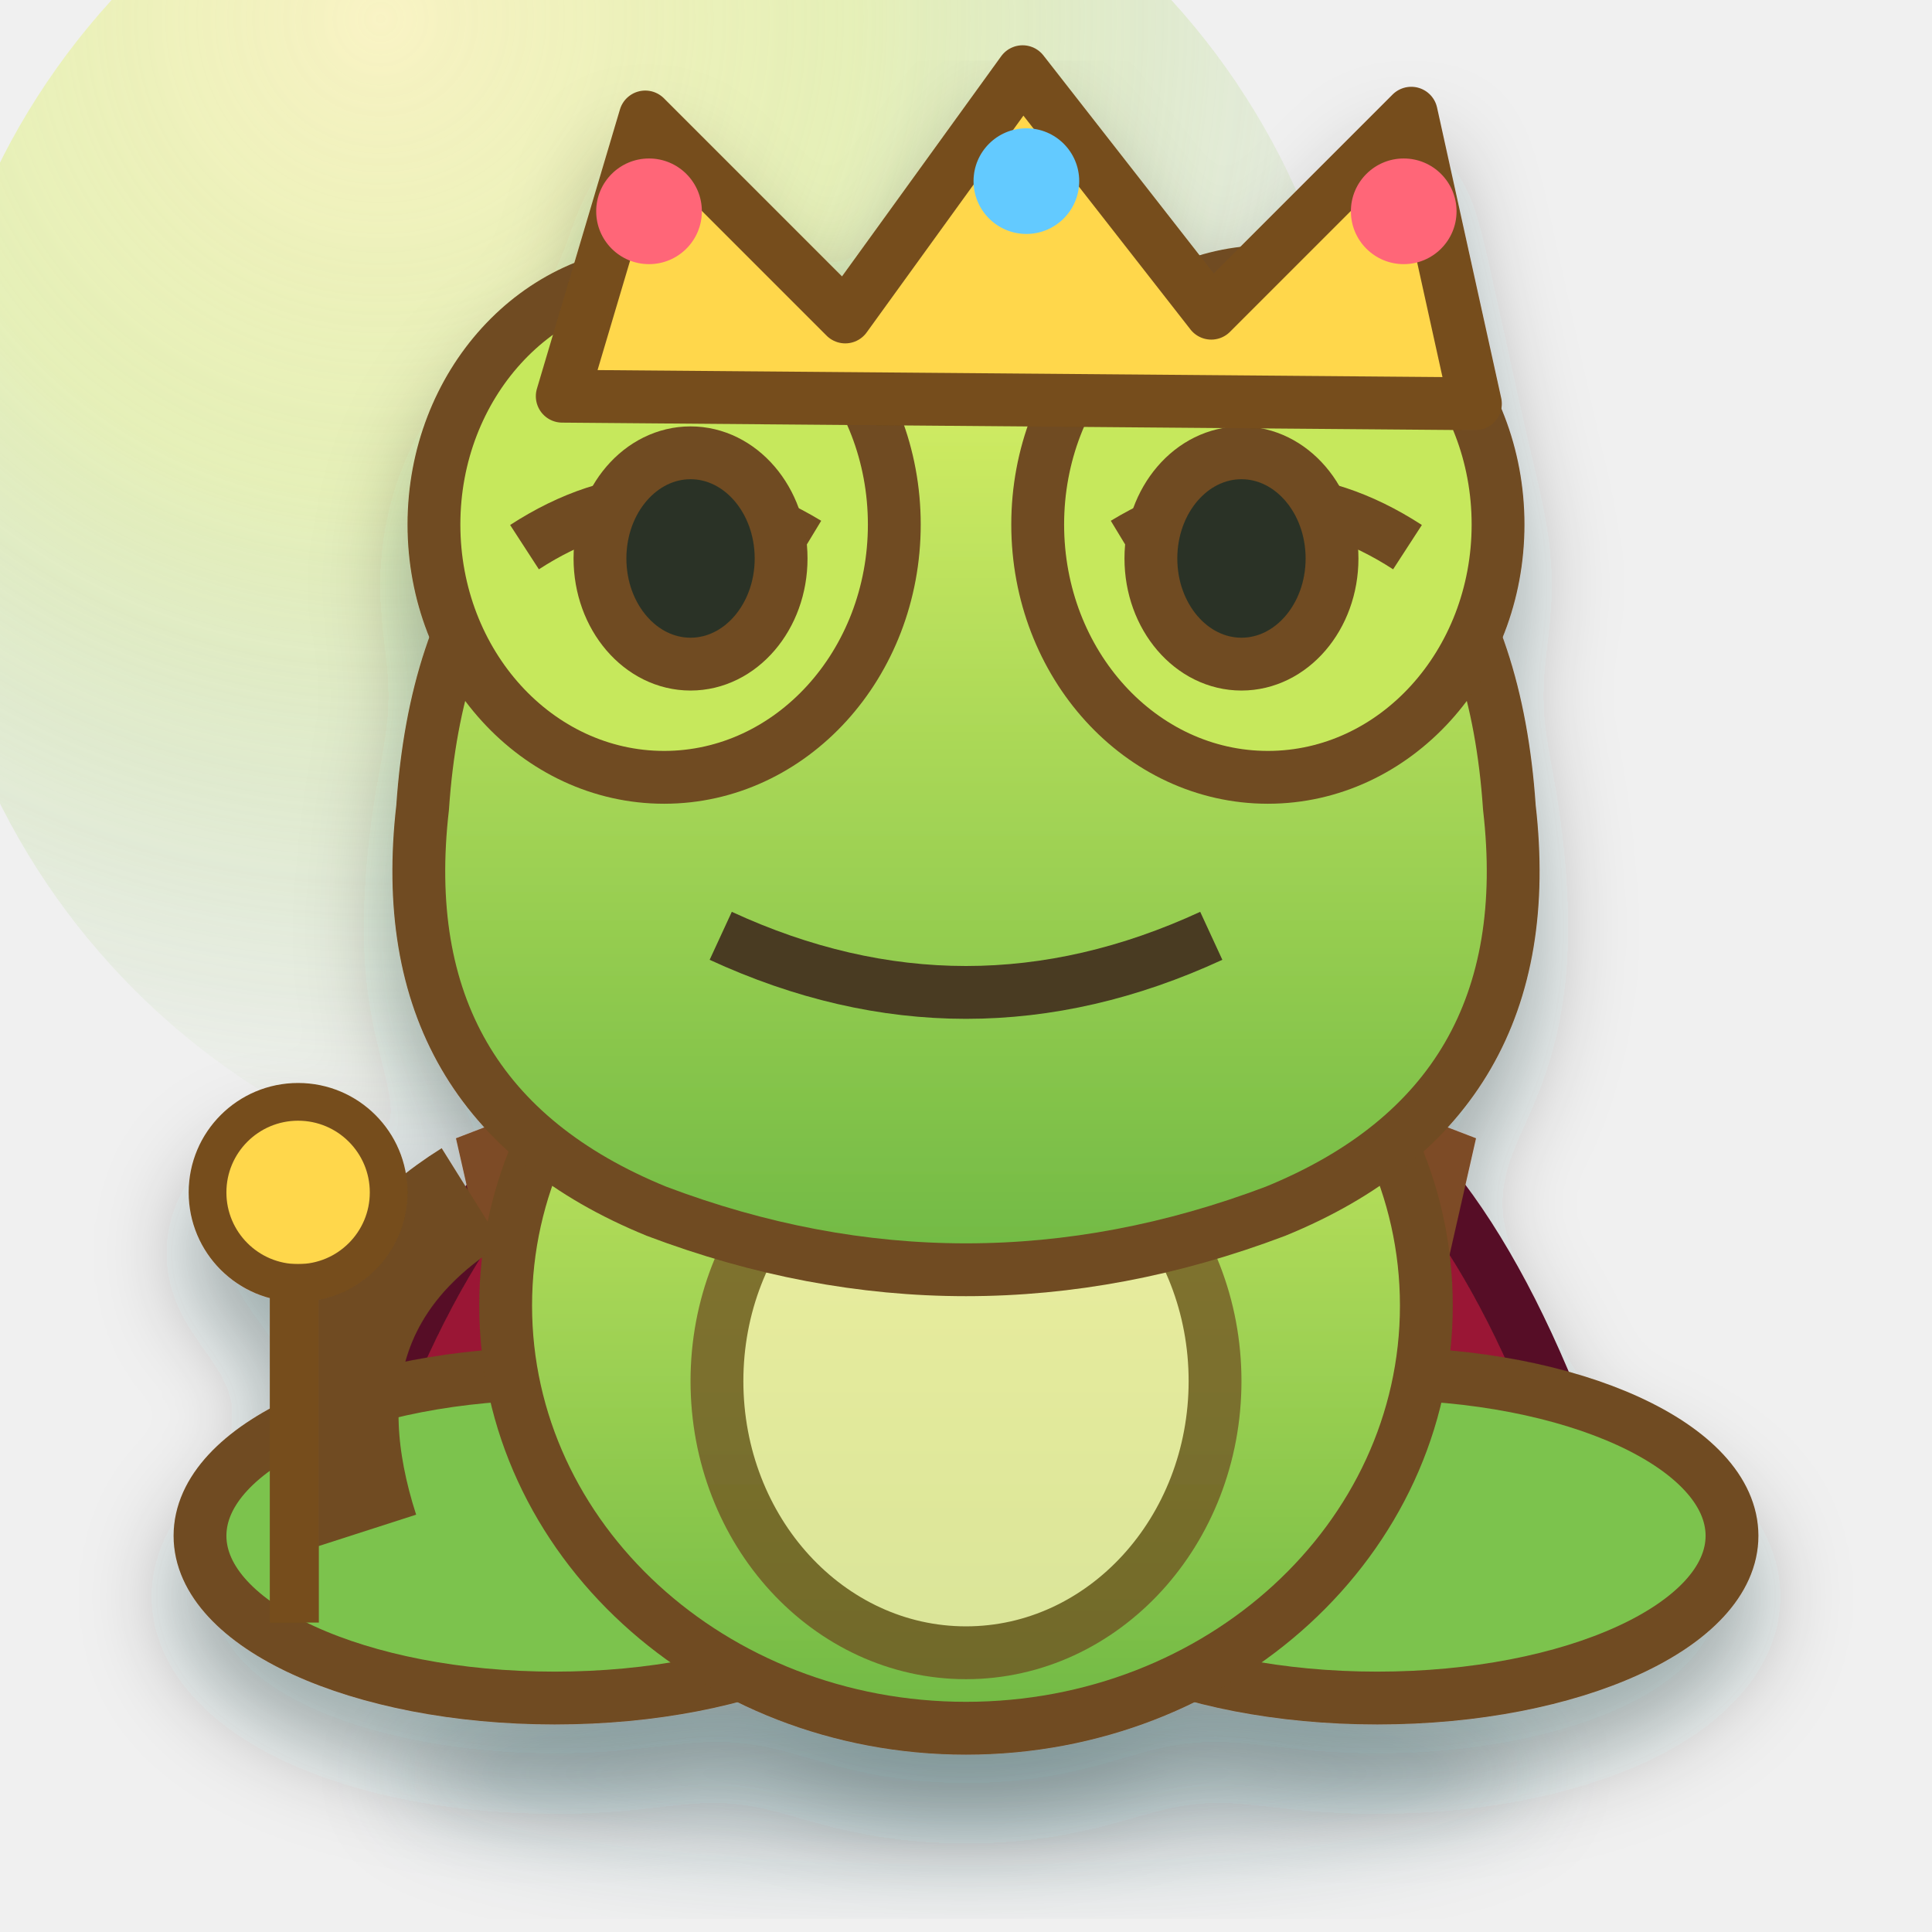
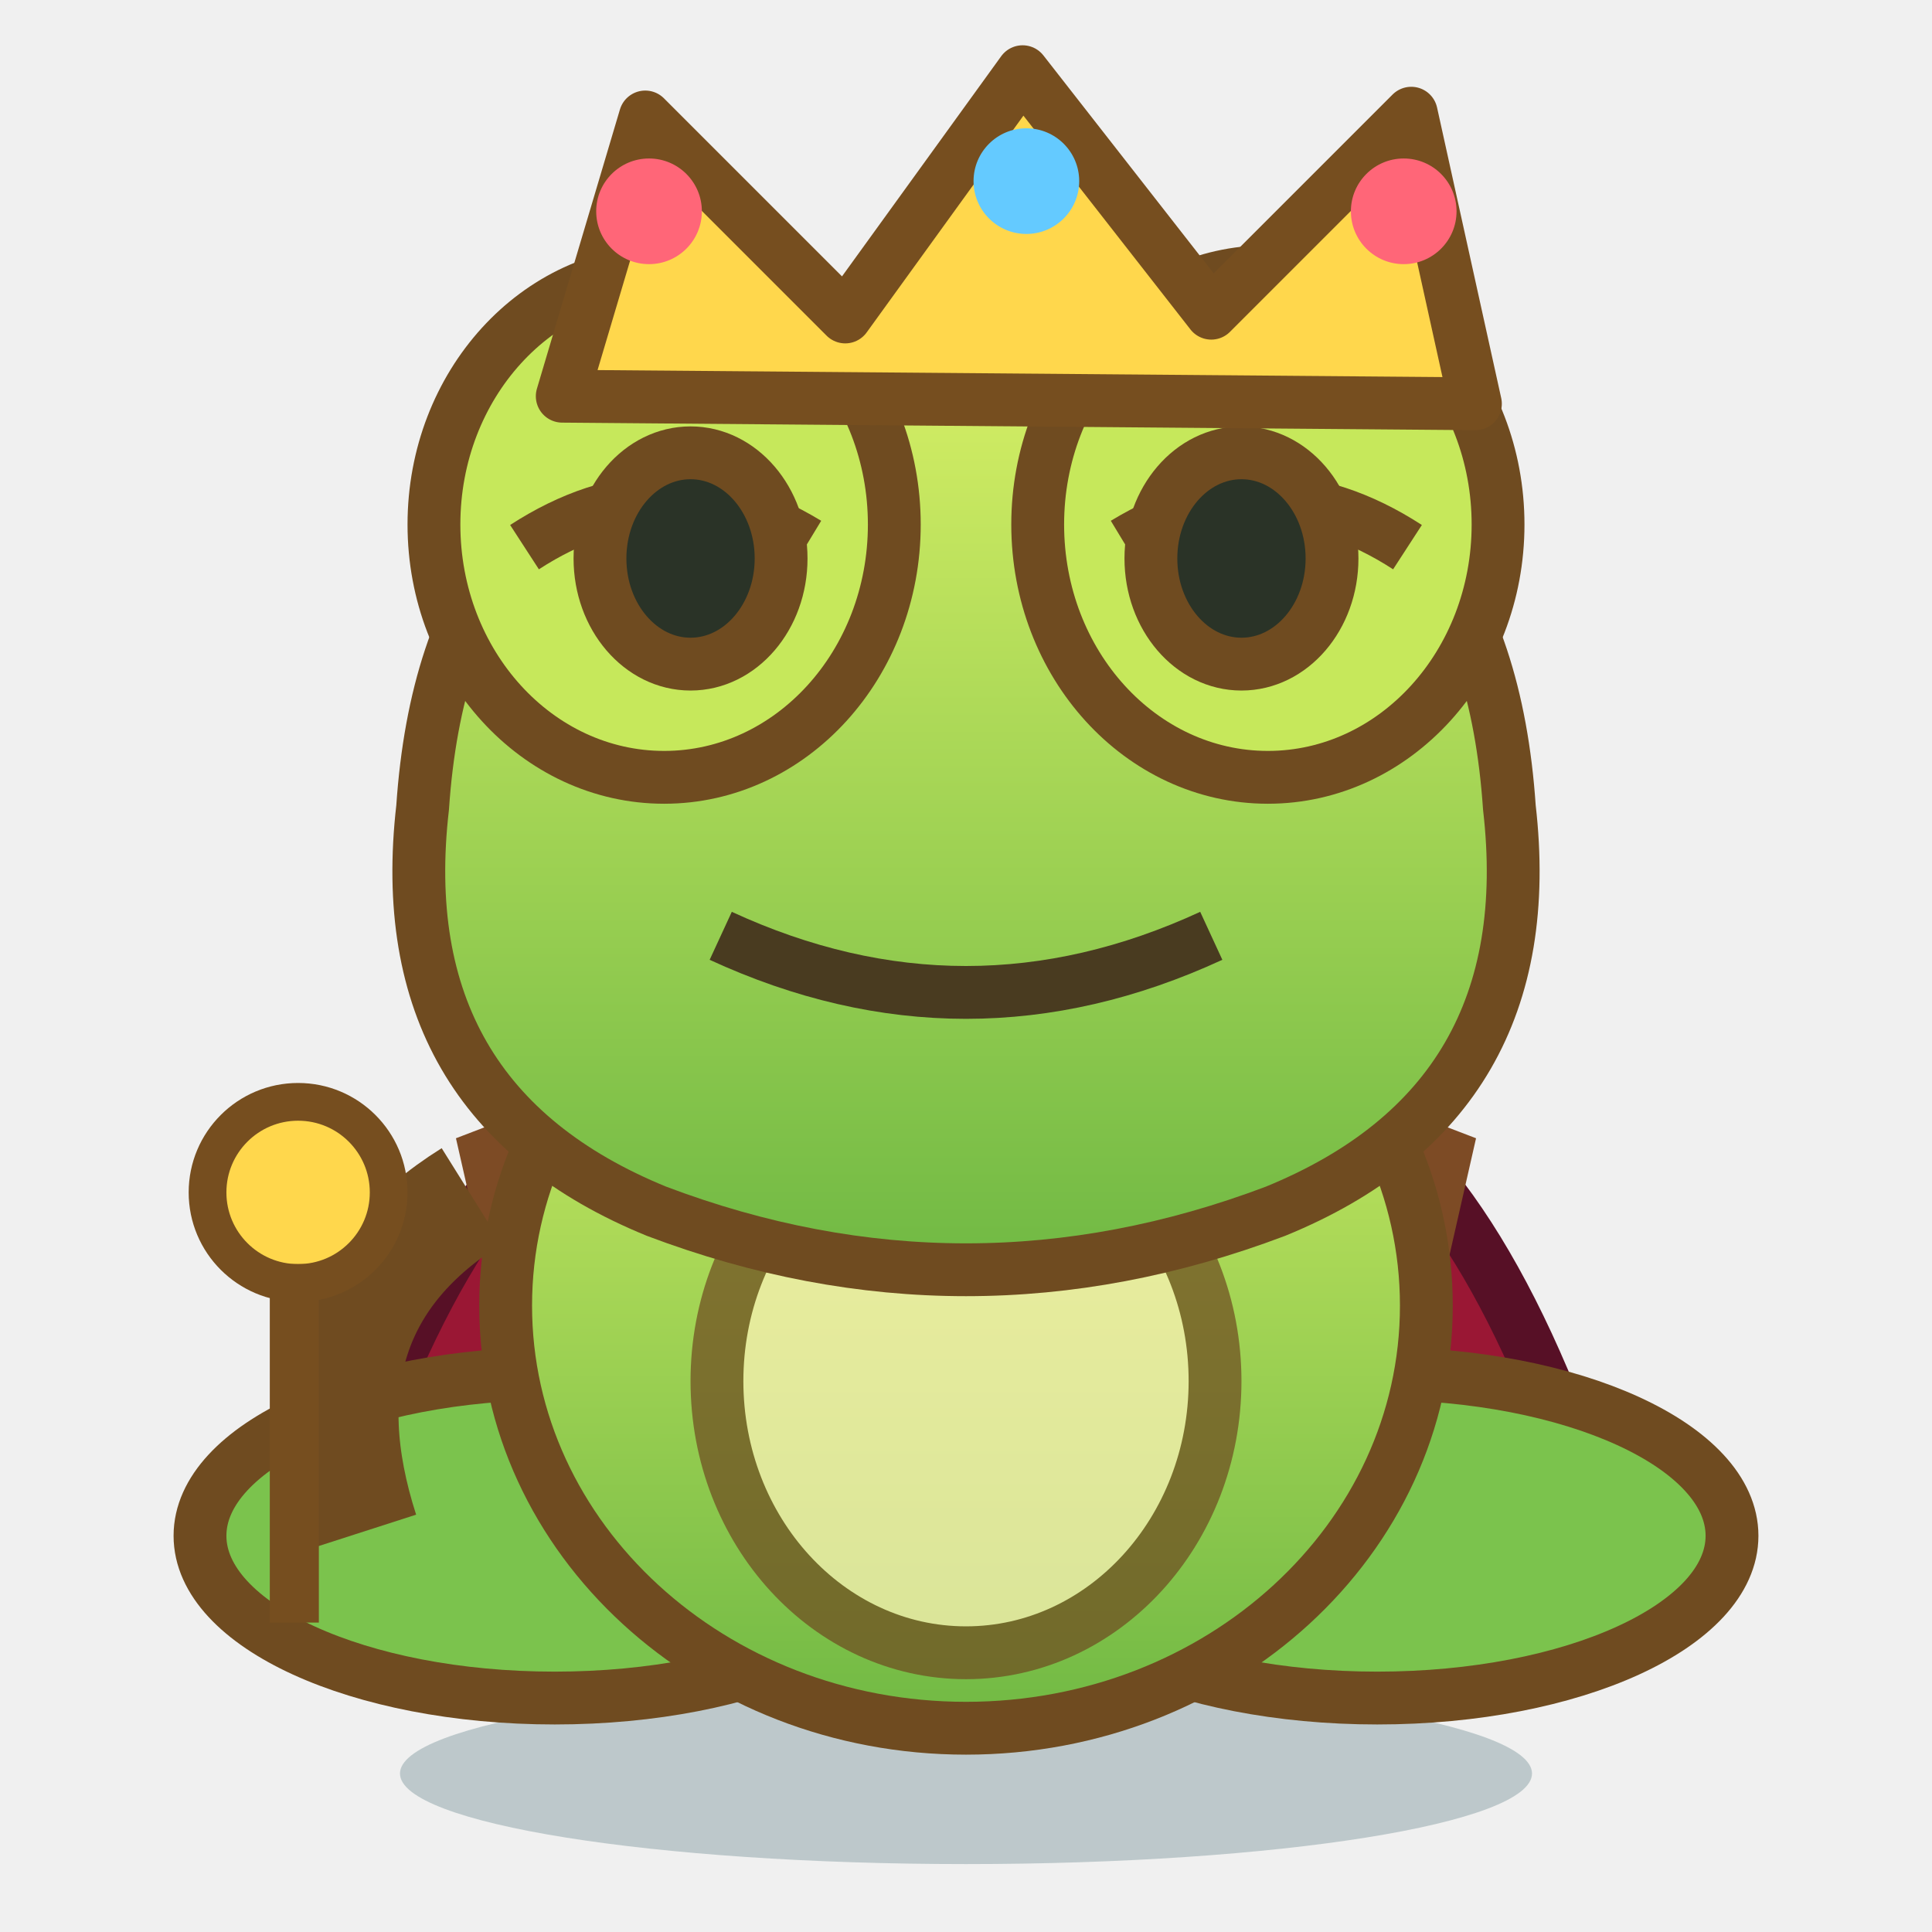
<svg xmlns="http://www.w3.org/2000/svg" viewBox="0 0 512 512" role="img" aria-label="King Frog">
  <defs>
-     <radialGradient id="halo" cx="32%" cy="18%" r="78%">
-       <stop offset="0" stop-color="#fff5a6" stop-opacity=".95" />
-       <stop offset=".42" stop-color="#d6ef65" stop-opacity=".65" />
-       <stop offset="1" stop-color="#70b944" stop-opacity="0" />
-     </radialGradient>
    <linearGradient id="body" x1="0" y1="0" x2="0" y2="1">
      <stop stop-color="#d6ef65" />
      <stop offset="1" stop-color="#70b944" />
    </linearGradient>
-     <filter id="shadow" x="-40%" y="-40%" width="180%" height="190%">
-       <feDropShadow dx="0" dy="16" stdDeviation="12" flood-color="#062d31" flood-opacity=".34" />
-     </filter>
-     <filter id="soft" x="-30%" y="-30%" width="160%" height="160%">
-       <feGaussianBlur stdDeviation="12" />
-     </filter>
-     <linearGradient id="shine" x1="0" y1="0" x2="1" y2="1">
-       <stop stop-color="#fff" stop-opacity=".8" />
-       <stop offset="1" stop-color="#fff" stop-opacity="0" />
-     </linearGradient>
  </defs>
-   <ellipse cx="256" cy="470" rx="150" ry="24" fill="#073d47" opacity=".22" filter="url(#soft)" />
-   <circle cx="170" cy="128" r="190" fill="url(#halo)" opacity=".62" />
-   <g filter="url(#shadow)">
+   <ellipse cx="256" cy="470" rx="150" ry="24" fill="#073d47" opacity=".22" />
+   <g>
    <path d="M95 386Q126 300 172 284L213 430H101Z" fill="#9a1734" stroke="#571026" stroke-width="14" />
    <path d="M417 386Q386 300 340 284L299 430H411Z" fill="#9a1734" stroke="#571026" stroke-width="14" />
    <path d="M129 306Q256 257 383 306L353 438H159Z" fill="#fff3da" stroke="#7d4b25" stroke-width="14" />
    <g stroke="#6f4b20" stroke-width="14" stroke-linejoin="round">
      <ellipse cx="147" cy="407" rx="94" ry="43" fill="#7bc34d" />
      <ellipse cx="365" cy="407" rx="94" ry="43" fill="#7bc34d" />
      <ellipse cx="256" cy="346" rx="122" ry="112" fill="url(#body)" />
      <ellipse cx="256" cy="366" rx="66" ry="72" fill="#fff4b8" opacity=".72" />
      <path d="M112 214Q118 125 193 112Q256 72 319 112Q394 125 400 214Q409 292 338 321Q256 352 174 321Q103 292 112 214Z" fill="url(#body)" />
      <ellipse cx="176" cy="139" rx="61" ry="67" fill="#c6e85b" />
      <ellipse cx="336" cy="139" rx="61" ry="67" fill="#c6e85b" />
      <path d="M139 145Q176 121 214 144" fill="#fff" />
      <path d="M298 144Q336 121 373 145" fill="#fff" />
      <ellipse cx="183" cy="148" rx="24" ry="28" fill="#2a3327" />
      <ellipse cx="329" cy="148" rx="24" ry="28" fill="#2a3327" />
      <path d="M191 248Q256 278 321 248" fill="none" stroke="#493b20" />
    </g>
    <path d="M149 105 171 31 224 84 271 19 321 83 374 30 391 107Z" fill="#ffd74c" stroke="#764e1f" stroke-width="14" stroke-linejoin="round" />
    <circle cx="172" cy="56" r="14" fill="#ff6678" />
    <circle cx="272" cy="48" r="14" fill="#64caff" />
    <circle cx="372" cy="56" r="14" fill="#ff6678" />
    <path d="M125 317Q77 347 96 406" fill="none" stroke="#6f4b20" stroke-width="30" />
    <circle cx="79" cy="316" r="24" fill="#ffd74c" stroke="#764e1f" stroke-width="10" />
    <path d="M78 335v95" stroke="#764e1f" stroke-width="13" />
  </g>
</svg>
